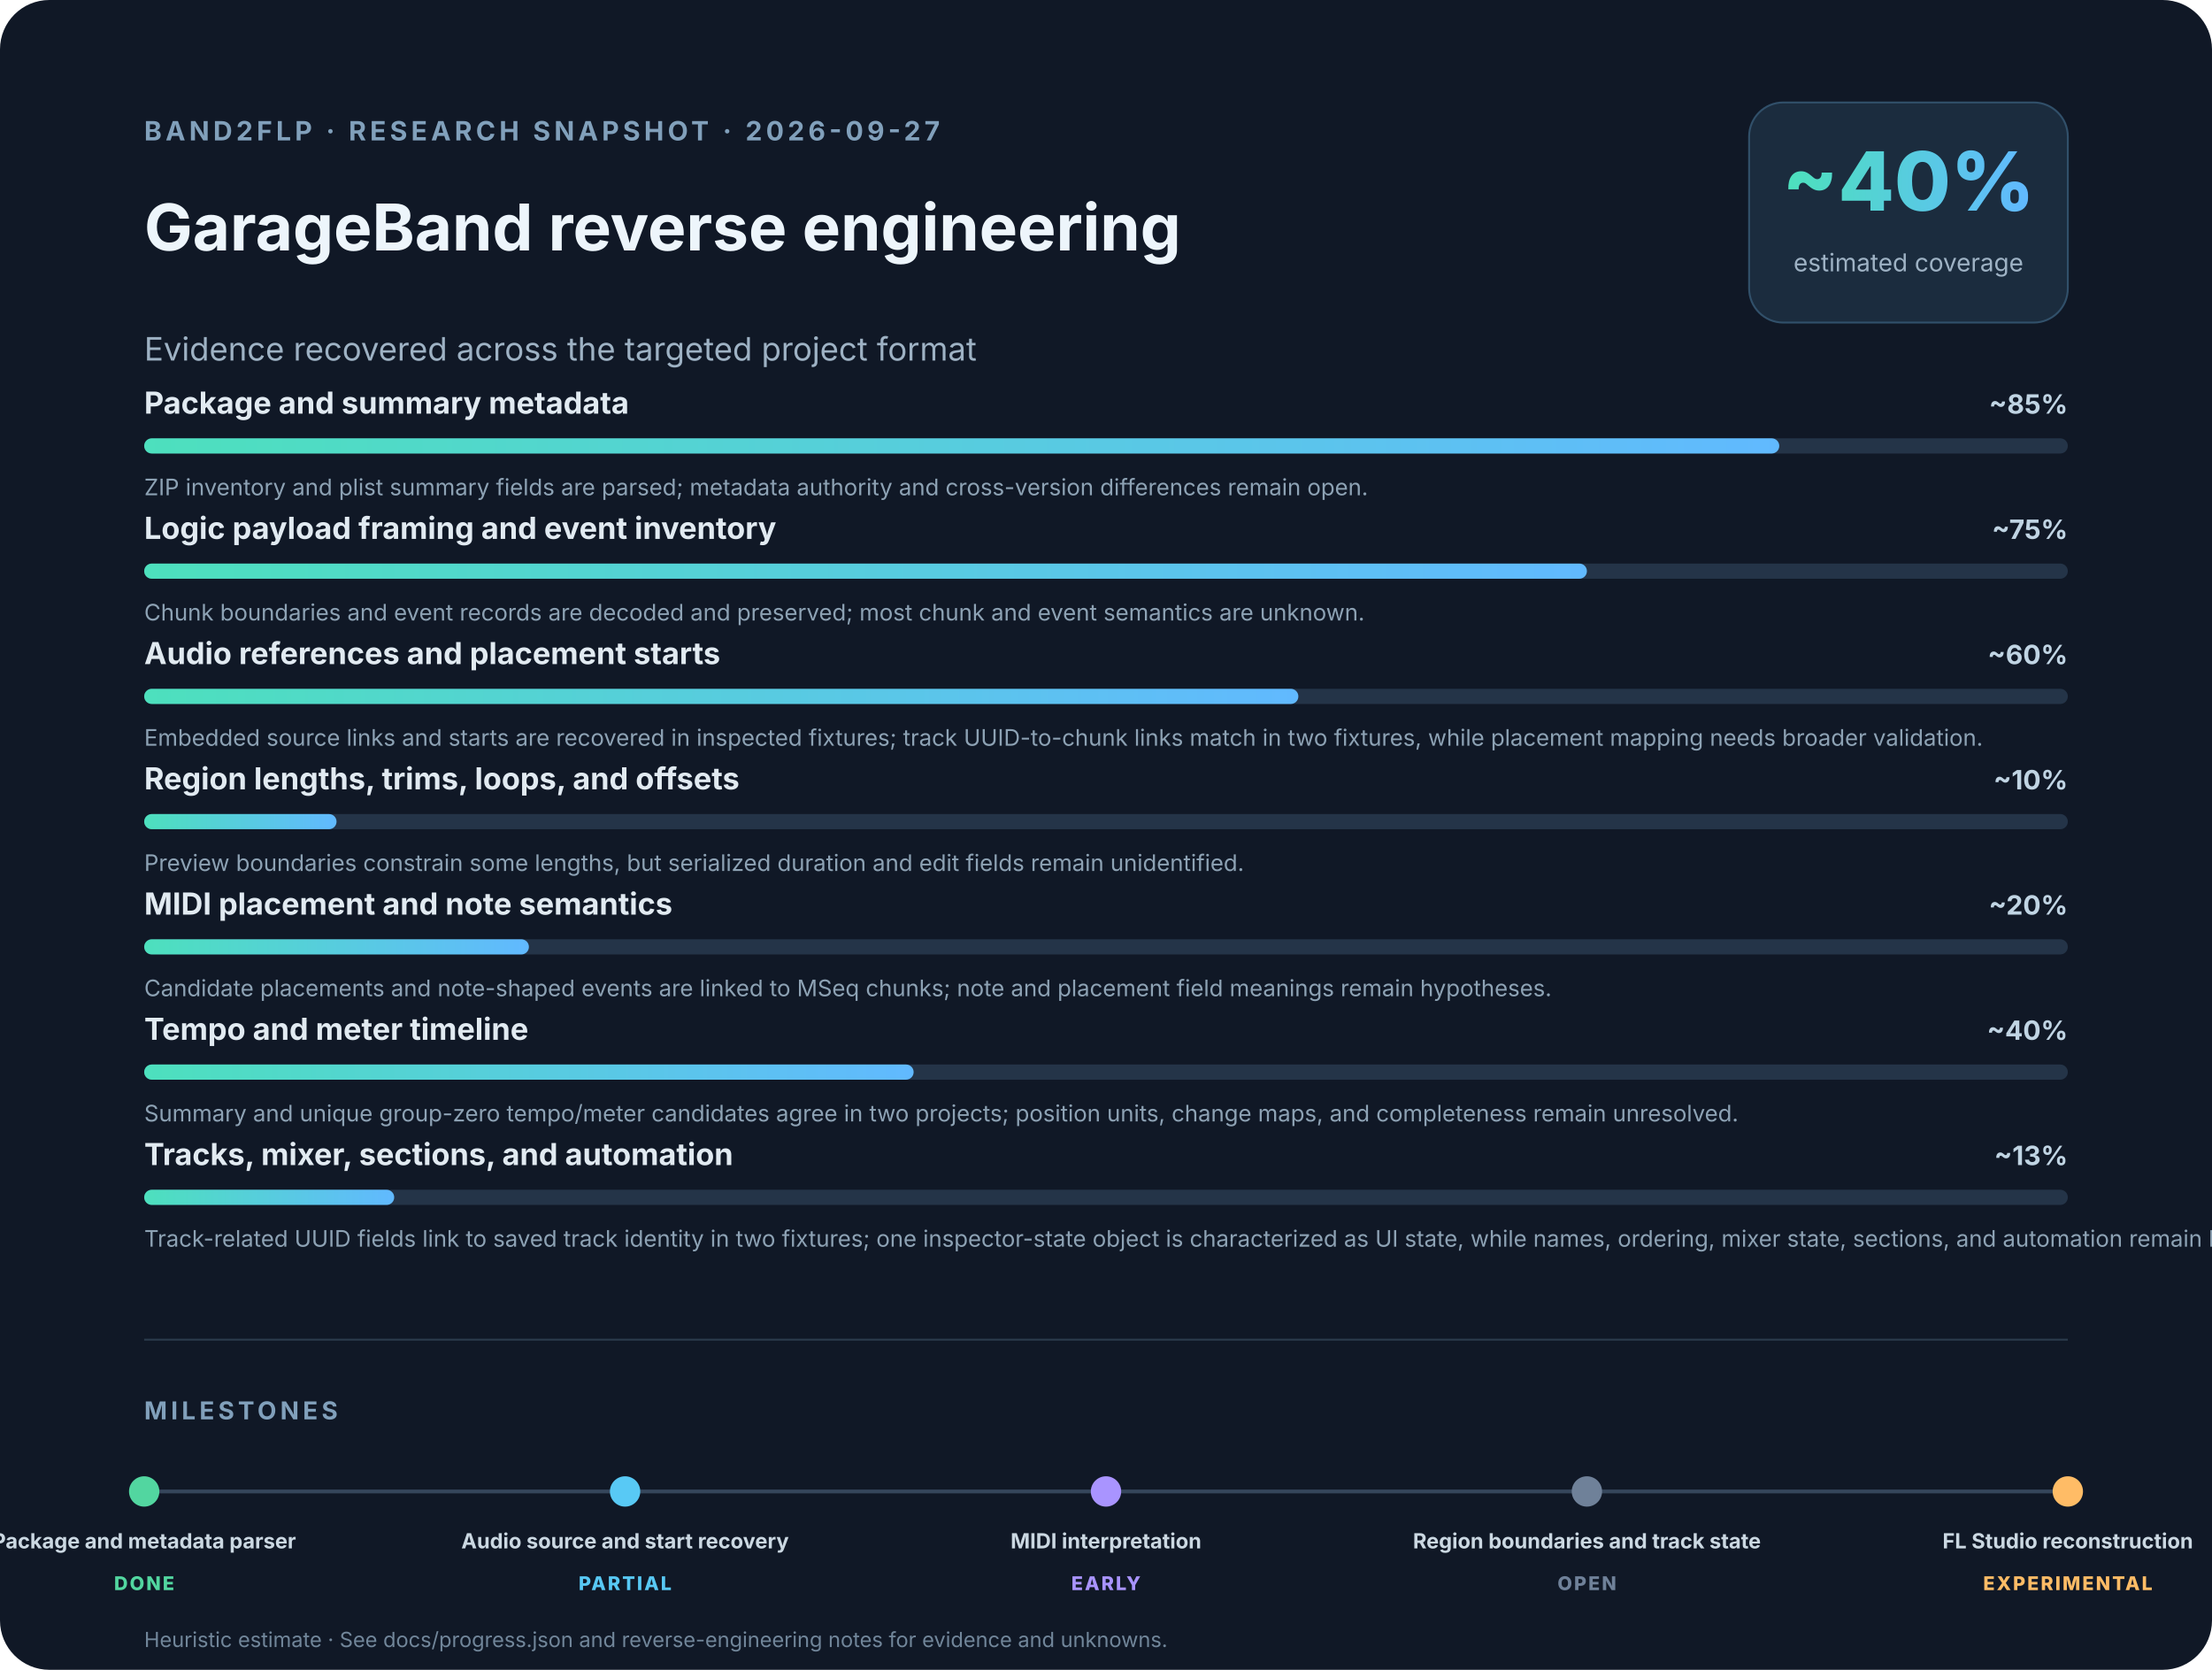
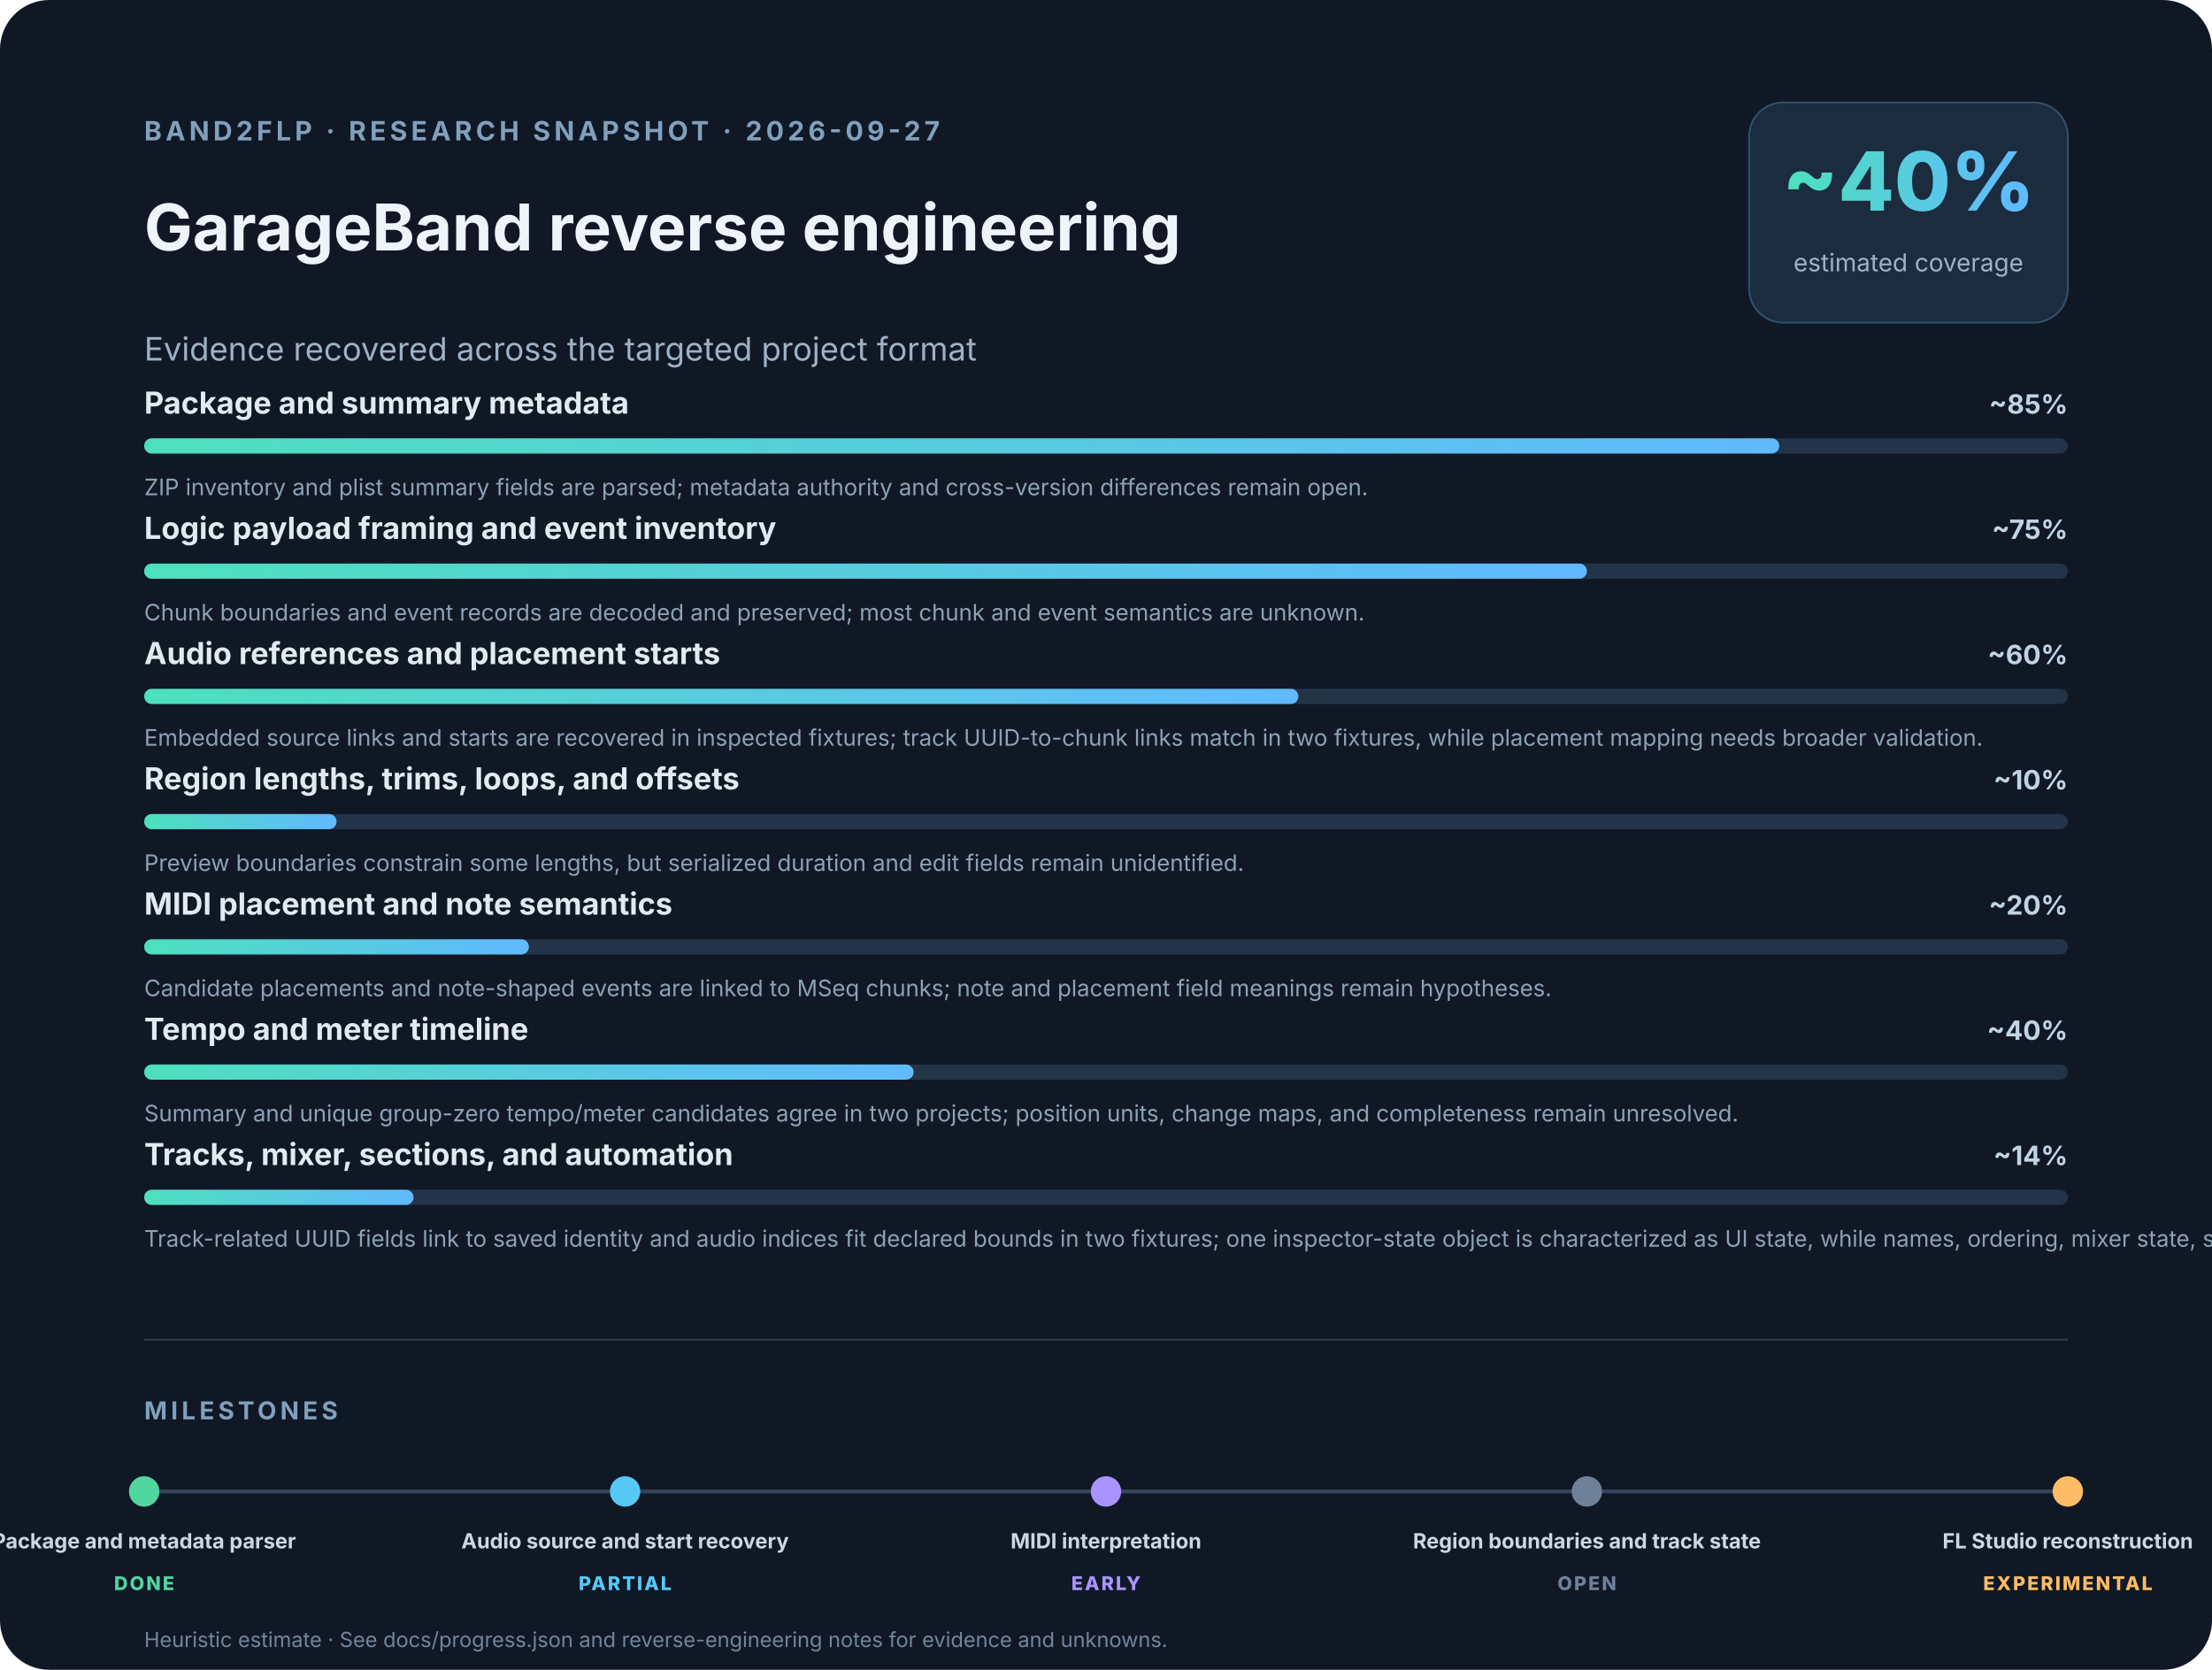
<svg xmlns="http://www.w3.org/2000/svg" viewBox="0 0 1166 880" role="img" aria-labelledby="title desc">
  <defs>
    <linearGradient id="accent" x1="0" x2="1">
      <stop offset="0" stop-color="#4de0bd" />
      <stop offset="1" stop-color="#61b9ff" />
    </linearGradient>
  </defs>
  <rect width="1166" height="880" rx="26" fill="#101826" />
  <text x="76" y="74" class="eyebrow">BAND2FLP · RESEARCH SNAPSHOT · 2026-09-27</text>
  <text x="76" y="132" class="headline">GarageBand reverse engineering</text>
  <text x="76" y="190" class="subhead">Evidence recovered across the targeted project format</text>
  <rect x="922" y="54" width="168" height="116" rx="18" fill="#1b2c3e" stroke="#31506a" />
  <text x="1006" y="111" class="big-pct" text-anchor="middle">~40%</text>
  <text x="1006" y="143" class="small" text-anchor="middle">estimated coverage</text>
  <text x="76" y="218" class="row-title">Package and summary metadata</text>
  <text x="1090" y="218" class="row-pct" text-anchor="end">~85%</text>
  <rect x="76" y="231" width="1014" height="8" rx="4" class="bar-bg" />
  <rect x="76" y="231" width="861.9" height="8" rx="4" class="bar-fill" />
  <text x="76" y="261" class="row-note">ZIP inventory and plist summary fields are parsed; metadata authority and cross-version differences remain open.</text>
  <text x="76" y="284" class="row-title">Logic payload framing and event inventory</text>
  <text x="1090" y="284" class="row-pct" text-anchor="end">~75%</text>
  <rect x="76" y="297" width="1014" height="8" rx="4" class="bar-bg" />
  <rect x="76" y="297" width="760.5" height="8" rx="4" class="bar-fill" />
  <text x="76" y="327" class="row-note">Chunk boundaries and event records are decoded and preserved; most chunk and event semantics are unknown.</text>
  <text x="76" y="350" class="row-title">Audio references and placement starts</text>
  <text x="1090" y="350" class="row-pct" text-anchor="end">~60%</text>
  <rect x="76" y="363" width="1014" height="8" rx="4" class="bar-bg" />
  <rect x="76" y="363" width="608.4" height="8" rx="4" class="bar-fill" />
  <text x="76" y="393" class="row-note">Embedded source links and starts are recovered in inspected fixtures; track UUID-to-chunk links match in two fixtures, while placement mapping needs broader validation.</text>
  <text x="76" y="416" class="row-title">Region lengths, trims, loops, and offsets</text>
  <text x="1090" y="416" class="row-pct" text-anchor="end">~10%</text>
  <rect x="76" y="429" width="1014" height="8" rx="4" class="bar-bg" />
  <rect x="76" y="429" width="101.4" height="8" rx="4" class="bar-fill" />
  <text x="76" y="459" class="row-note">Preview boundaries constrain some lengths, but serialized duration and edit fields remain unidentified.</text>
  <text x="76" y="482" class="row-title">MIDI placement and note semantics</text>
  <text x="1090" y="482" class="row-pct" text-anchor="end">~20%</text>
  <rect x="76" y="495" width="1014" height="8" rx="4" class="bar-bg" />
  <rect x="76" y="495" width="202.8" height="8" rx="4" class="bar-fill" />
  <text x="76" y="525" class="row-note">Candidate placements and note-shaped events are linked to MSeq chunks; note and placement field meanings remain hypotheses.</text>
  <text x="76" y="548" class="row-title">Tempo and meter timeline</text>
  <text x="1090" y="548" class="row-pct" text-anchor="end">~40%</text>
  <rect x="76" y="561" width="1014" height="8" rx="4" class="bar-bg" />
  <rect x="76" y="561" width="405.6" height="8" rx="4" class="bar-fill" />
  <text x="76" y="591" class="row-note">Summary and unique group-zero tempo/meter candidates agree in two projects; position units, change maps, and completeness remain unresolved.</text>
  <text x="76" y="614" class="row-title">Tracks, mixer, sections, and automation</text>
-   <text x="1090" y="614" class="row-pct" text-anchor="end">~13%</text>
+   <text x="1090" y="614" class="row-pct" text-anchor="end">~14%</text>
  <rect x="76" y="627" width="1014" height="8" rx="4" class="bar-bg" />
-   <rect x="76" y="627" width="131.8" height="8" rx="4" class="bar-fill" />
-   <text x="76" y="657" class="row-note">Track-related UUID fields link to saved track identity in two fixtures; one inspector-state object is characterized as UI state, while names, ordering, mixer state, sections, and automation remain largely unparsed.</text>
+   <rect x="76" y="627" width="142.0" height="8" rx="4" class="bar-fill" />
+   <text x="76" y="657" class="row-note">Track-related UUID fields link to saved identity and audio indices fit declared bounds in two fixtures; one inspector-state object is characterized as UI state, while names, ordering, mixer state, sections, and automation remain largely unparsed.</text>
  <line x1="76" y1="706" x2="1090" y2="706" stroke="#2b3a4b" />
  <text x="76" y="748" class="section">MILESTONES</text>
  <line x1="76" y1="786" x2="1090" y2="786" stroke="#35465b" stroke-width="2" />
  <circle cx="76.0" cy="786" r="8" fill="#52d6a0" />
  <text x="76.0" y="816" class="milestone-name" text-anchor="middle">Package and metadata parser</text>
  <text x="76.0" y="838" class="milestone-state" text-anchor="middle" fill="#52d6a0">DONE</text>
  <circle cx="329.5" cy="786" r="8" fill="#58c9f5" />
  <text x="329.5" y="816" class="milestone-name" text-anchor="middle">Audio source and start recovery</text>
  <text x="329.5" y="838" class="milestone-state" text-anchor="middle" fill="#58c9f5">PARTIAL</text>
  <circle cx="583.0" cy="786" r="8" fill="#a994ff" />
  <text x="583.0" y="816" class="milestone-name" text-anchor="middle">MIDI interpretation</text>
  <text x="583.0" y="838" class="milestone-state" text-anchor="middle" fill="#a994ff">EARLY</text>
  <circle cx="836.5" cy="786" r="8" fill="#6f8199" />
  <text x="836.5" y="816" class="milestone-name" text-anchor="middle">Region boundaries and track state</text>
  <text x="836.5" y="838" class="milestone-state" text-anchor="middle" fill="#6f8199">OPEN</text>
  <circle cx="1090.0" cy="786" r="8" fill="#ffbc66" />
  <text x="1090.0" y="816" class="milestone-name" text-anchor="middle">FL Studio reconstruction</text>
  <text x="1090.0" y="838" class="milestone-state" text-anchor="middle" fill="#ffbc66">EXPERIMENTAL</text>
  <text x="76" y="868" class="footer">Heuristic estimate · See docs/progress.json and reverse-engineering notes for evidence and unknowns.</text>
  <style>
text { font-family: Inter, Segoe UI, Arial, sans-serif; }
.eyebrow { fill:#81a0bb; font-size:14px; font-weight:700; letter-spacing:2px; }
.headline { fill:#edf5fb; font-size:34px; font-weight:700; }
.subhead { fill:#9eb2c4; font-size:17px; }
.big-pct { fill:url(#accent); font-size:43px; font-weight:800; }
.small { fill:#9eb2c4; font-size:13px; }
.row-title { fill:#e1eaf1; font-size:16px; font-weight:650; }
.row-pct { fill:#c0d4e3; font-size:14px; font-weight:700; }
.bar-bg { fill:#243448; } .bar-fill { fill:url(#accent); }
.row-note { fill:#8da2b4; font-size:12px; }
.section { fill:#81a0bb; font-size:13px; font-weight:700; letter-spacing:2px; }
.milestone-name { fill:#cbd8e2; font-size:11px; font-weight:650; }
.milestone-state { font-size:10px; font-weight:800; letter-spacing:1px; }
.footer { fill:#71869a; font-size:11px; }
</style>
</svg>
